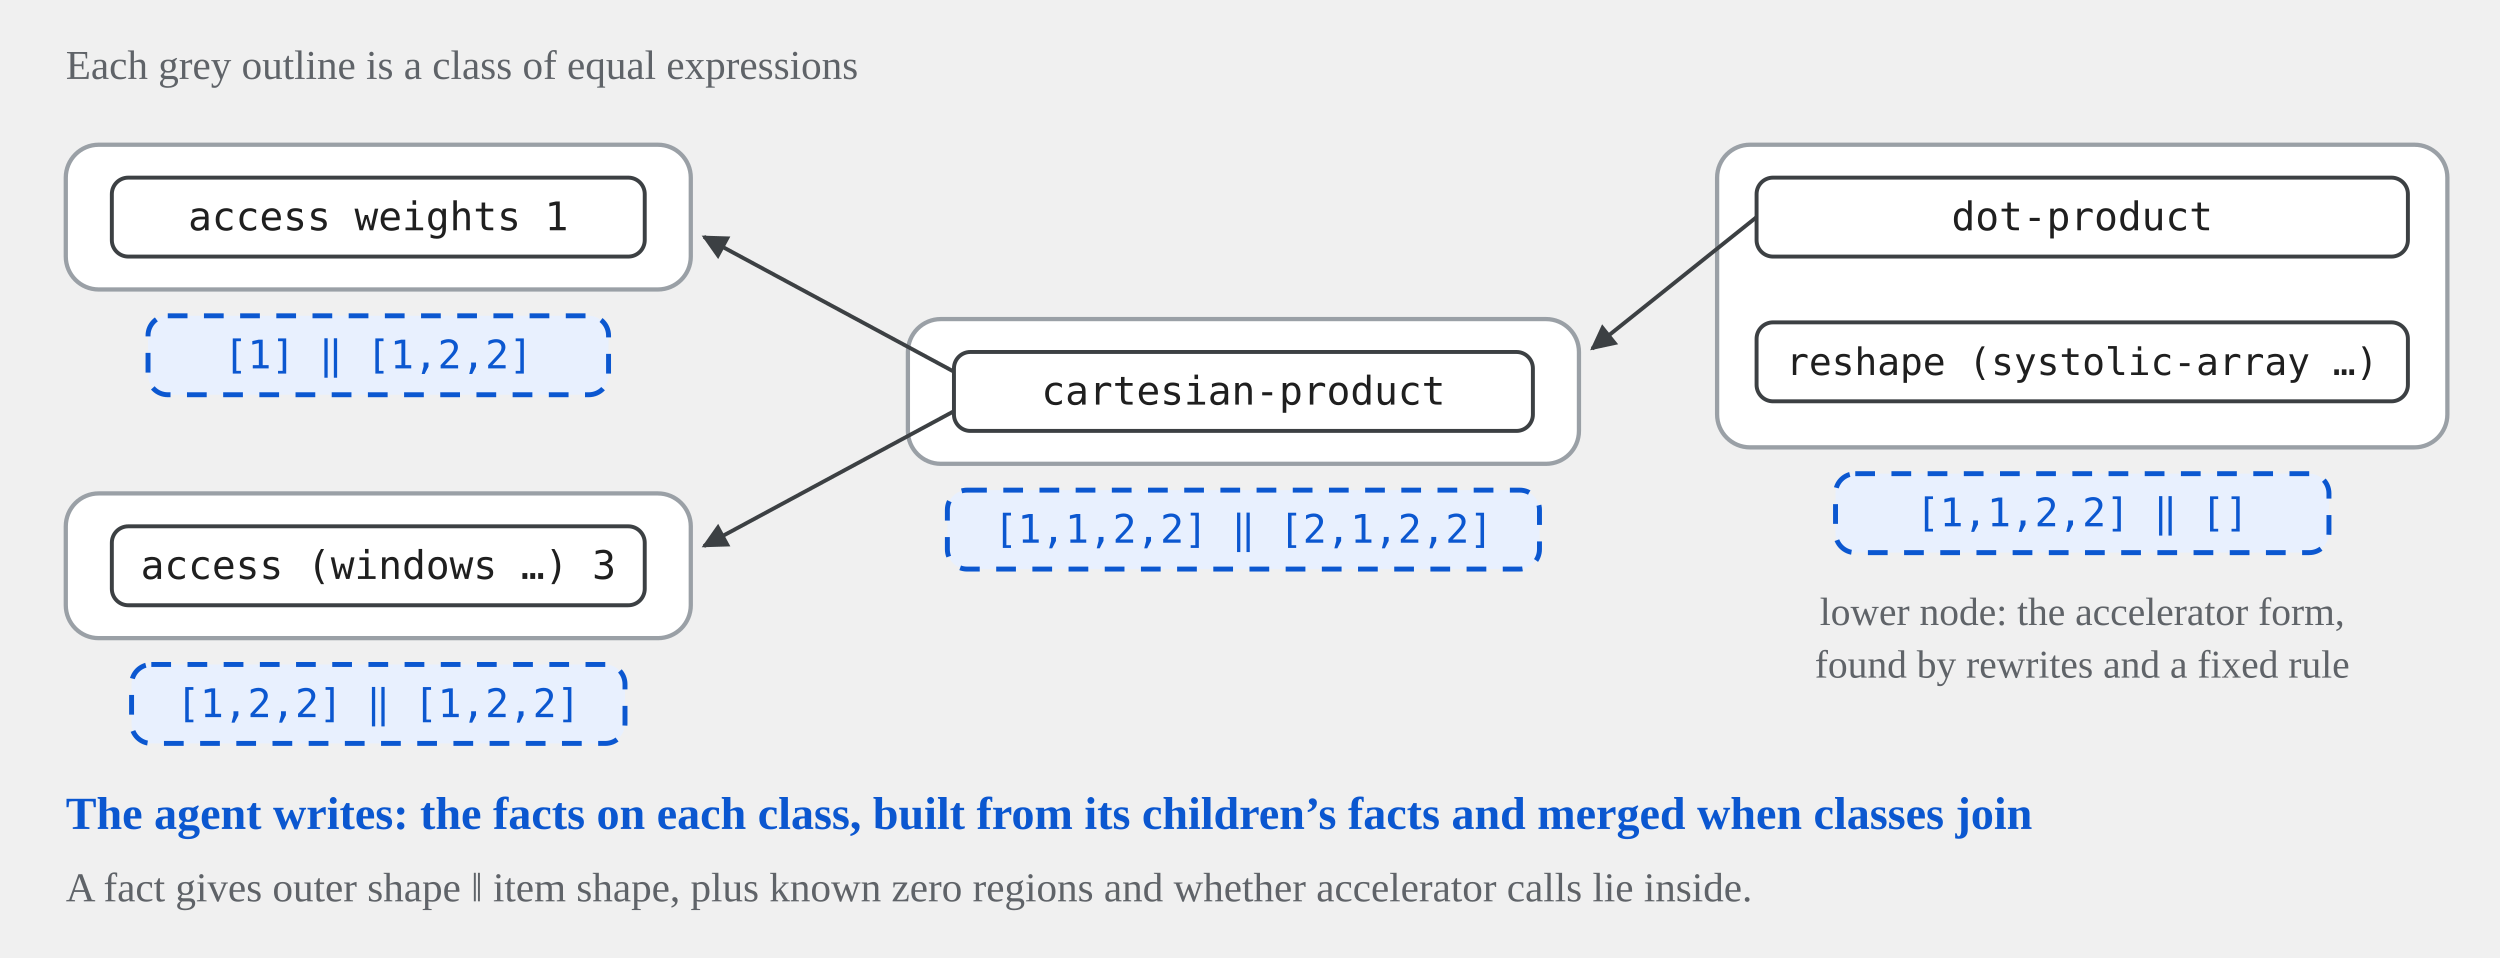
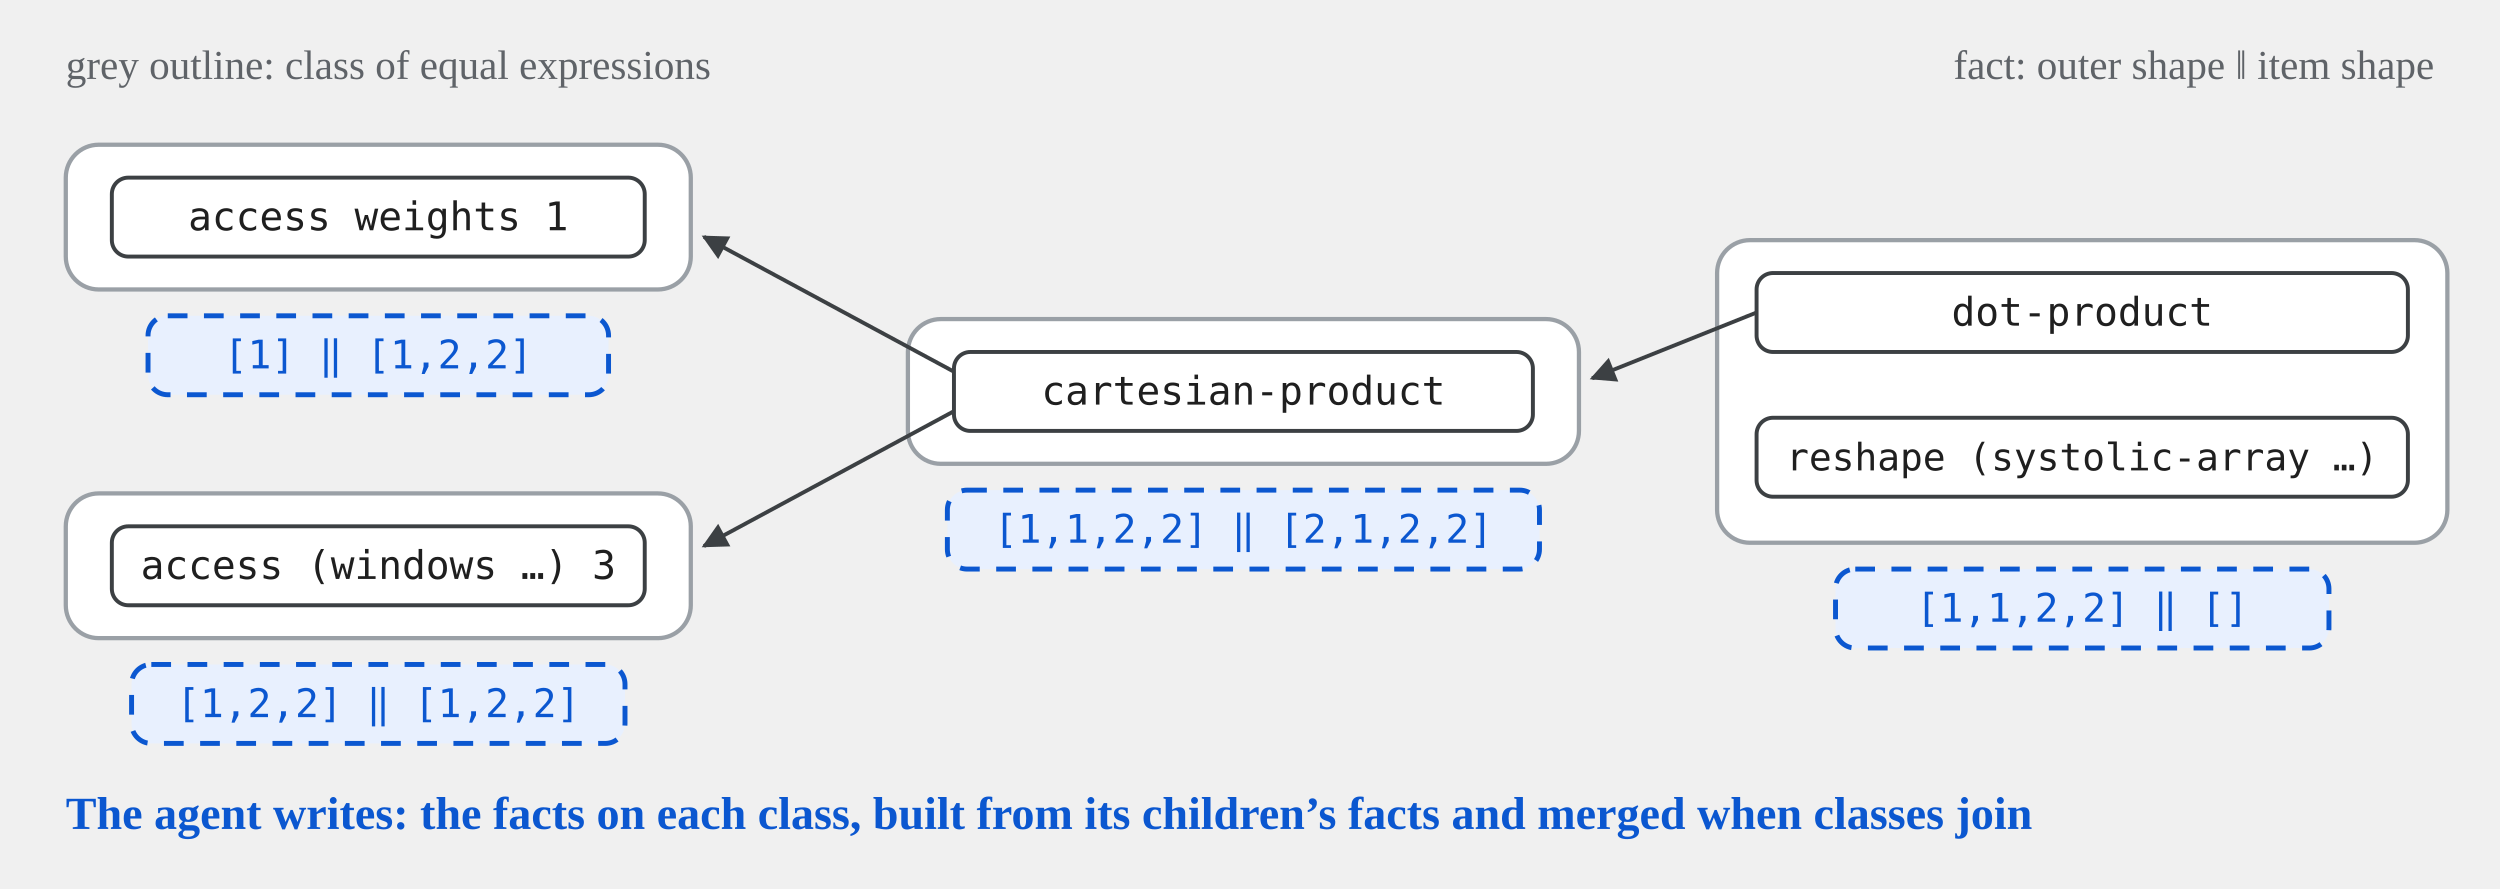
- <svg xmlns="http://www.w3.org/2000/svg" viewBox="0 0 760 291" role="img" aria-label="Part of a Glenside e-graph for a small convolution. Classes of equal expressions hold the weights access, the data windows, their Cartesian product, and the dot product, which also holds an equivalent systolic-array form. Each class carries a fact of outer shape and item shape; the agent writes how these facts are built and merged.">
+ <svg xmlns="http://www.w3.org/2000/svg" viewBox="0 0 760 270" role="img" aria-label="Part of a Glenside e-graph for a small convolution. Classes of equal expressions hold the weights access, the data windows, their Cartesian product, and the dot product, which also holds an equivalent systolic-array form. Each class carries a fact of outer shape and item shape; the agent writes how these facts are built and merged.">
  <defs>
    <marker id="glenside-ar" viewBox="0 0 10 10" refX="9" refY="5" markerWidth="6.5" markerHeight="6.5" orient="auto">
      <path d="M0 0L10 5L0 10z" fill="#3c4043" />
    </marker>
  </defs>
-   <text x="20" y="24" font-size="12.5" fill="#5f6368">Each grey outline is a class of equal expressions</text>
+   <text x="20" y="24" font-size="12.5" fill="#5f6368">grey outline: class of equal expressions</text>
+   <text x="740" y="24" font-size="12.5" text-anchor="end" fill="#5f6368">fact: outer shape ‖ item shape</text>
  <rect x="20" y="44" width="190" height="44" rx="10" fill="#fff" stroke="#9aa0a6" stroke-width="1.3" />
  <rect x="34" y="54" width="162" height="24" rx="5" fill="#fff" stroke="#3c4043" stroke-width="1.2" />
  <text x="115.0" y="70" font-size="12" text-anchor="middle" fill="#1f1f1f" font-family="ui-monospace,Menlo,monospace">access weights 1</text>
  <rect x="45" y="96" width="140" height="24" rx="6" fill="#e8f0fe" stroke="#0b57d0" stroke-width="1.5" stroke-dasharray="6 5" />
  <text x="115.0" y="112" font-size="12" text-anchor="middle" fill="#0b57d0" font-family="ui-monospace,Menlo,monospace">[1] ‖ [1,2,2]</text>
  <rect x="20" y="150" width="190" height="44" rx="10" fill="#fff" stroke="#9aa0a6" stroke-width="1.3" />
  <rect x="34" y="160" width="162" height="24" rx="5" fill="#fff" stroke="#3c4043" stroke-width="1.2" />
  <text x="115.0" y="176" font-size="12" text-anchor="middle" fill="#1f1f1f" font-family="ui-monospace,Menlo,monospace">access (windows …) 3</text>
  <rect x="40" y="202" width="150" height="24" rx="6" fill="#e8f0fe" stroke="#0b57d0" stroke-width="1.5" stroke-dasharray="6 5" />
  <text x="115.0" y="218" font-size="12" text-anchor="middle" fill="#0b57d0" font-family="ui-monospace,Menlo,monospace">[1,2,2] ‖ [1,2,2]</text>
  <rect x="276" y="97" width="204" height="44" rx="10" fill="#fff" stroke="#9aa0a6" stroke-width="1.3" />
  <rect x="290" y="107" width="176" height="24" rx="5" fill="#fff" stroke="#3c4043" stroke-width="1.2" />
  <text x="378.0" y="123" font-size="12" text-anchor="middle" fill="#1f1f1f" font-family="ui-monospace,Menlo,monospace">cartesian-product</text>
  <rect x="288" y="149" width="180" height="24" rx="6" fill="#e8f0fe" stroke="#0b57d0" stroke-width="1.5" stroke-dasharray="6 5" />
  <text x="378.0" y="165" font-size="12" text-anchor="middle" fill="#0b57d0" font-family="ui-monospace,Menlo,monospace">[1,1,2,2] ‖ [2,1,2,2]</text>
-   <rect x="522" y="44" width="222" height="92" rx="10" fill="#fff" stroke="#9aa0a6" stroke-width="1.3" />
-   <rect x="534" y="54" width="198" height="24" rx="5" fill="#fff" stroke="#3c4043" stroke-width="1.2" />
-   <text x="633.0" y="70" font-size="12" text-anchor="middle" fill="#1f1f1f" font-family="ui-monospace,Menlo,monospace">dot-product</text>
-   <rect x="534" y="98" width="198" height="24" rx="5" fill="#fff" stroke="#3c4043" stroke-width="1.2" />
-   <text x="633.0" y="114" font-size="11.5" text-anchor="middle" fill="#1f1f1f" font-family="ui-monospace,Menlo,monospace">reshape (systolic-array …)</text>
-   <rect x="558" y="144" width="150" height="24" rx="6" fill="#e8f0fe" stroke="#0b57d0" stroke-width="1.5" stroke-dasharray="6 5" />
-   <text x="633.0" y="160" font-size="12" text-anchor="middle" fill="#0b57d0" font-family="ui-monospace,Menlo,monospace">[1,1,2,2] ‖ []</text>
-   <text x="633" y="190" font-size="12" text-anchor="middle" fill="#5f6368">lower node: the accelerator form,</text>
-   <text x="633" y="206" font-size="12" text-anchor="middle" fill="#5f6368">found by rewrites and a fixed rule</text>
+   <rect x="522" y="73" width="222" height="92" rx="10" fill="#fff" stroke="#9aa0a6" stroke-width="1.3" />
+   <rect x="534" y="83" width="198" height="24" rx="5" fill="#fff" stroke="#3c4043" stroke-width="1.2" />
+   <text x="633.0" y="99" font-size="12" text-anchor="middle" fill="#1f1f1f" font-family="ui-monospace,Menlo,monospace">dot-product</text>
+   <rect x="534" y="127" width="198" height="24" rx="5" fill="#fff" stroke="#3c4043" stroke-width="1.2" />
+   <text x="633.0" y="143" font-size="11.5" text-anchor="middle" fill="#1f1f1f" font-family="ui-monospace,Menlo,monospace">reshape (systolic-array …)</text>
+   <rect x="558" y="173" width="150" height="24" rx="6" fill="#e8f0fe" stroke="#0b57d0" stroke-width="1.5" stroke-dasharray="6 5" />
+   <text x="633.0" y="189" font-size="12" text-anchor="middle" fill="#0b57d0" font-family="ui-monospace,Menlo,monospace">[1,1,2,2] ‖ []</text>
  <line x1="290" y1="113" x2="214" y2="72" stroke="#3c4043" stroke-width="1.2" marker-end="url(#glenside-ar)" />
  <line x1="290" y1="125" x2="214" y2="166" stroke="#3c4043" stroke-width="1.2" marker-end="url(#glenside-ar)" />
-   <line x1="534" y1="66" x2="484" y2="106" stroke="#3c4043" stroke-width="1.2" marker-end="url(#glenside-ar)" />
+   <line x1="534" y1="95" x2="484" y2="115" stroke="#3c4043" stroke-width="1.2" marker-end="url(#glenside-ar)" />
  <text x="20" y="252" font-size="14" font-weight="600" fill="#0b57d0">The agent writes: the facts on each class, built from its children’s facts and merged when classes join</text>
-   <text x="20" y="274" font-size="12.5" fill="#5f6368">A fact gives outer shape ‖ item shape, plus known zero regions and whether accelerator calls lie inside.</text>
</svg>
